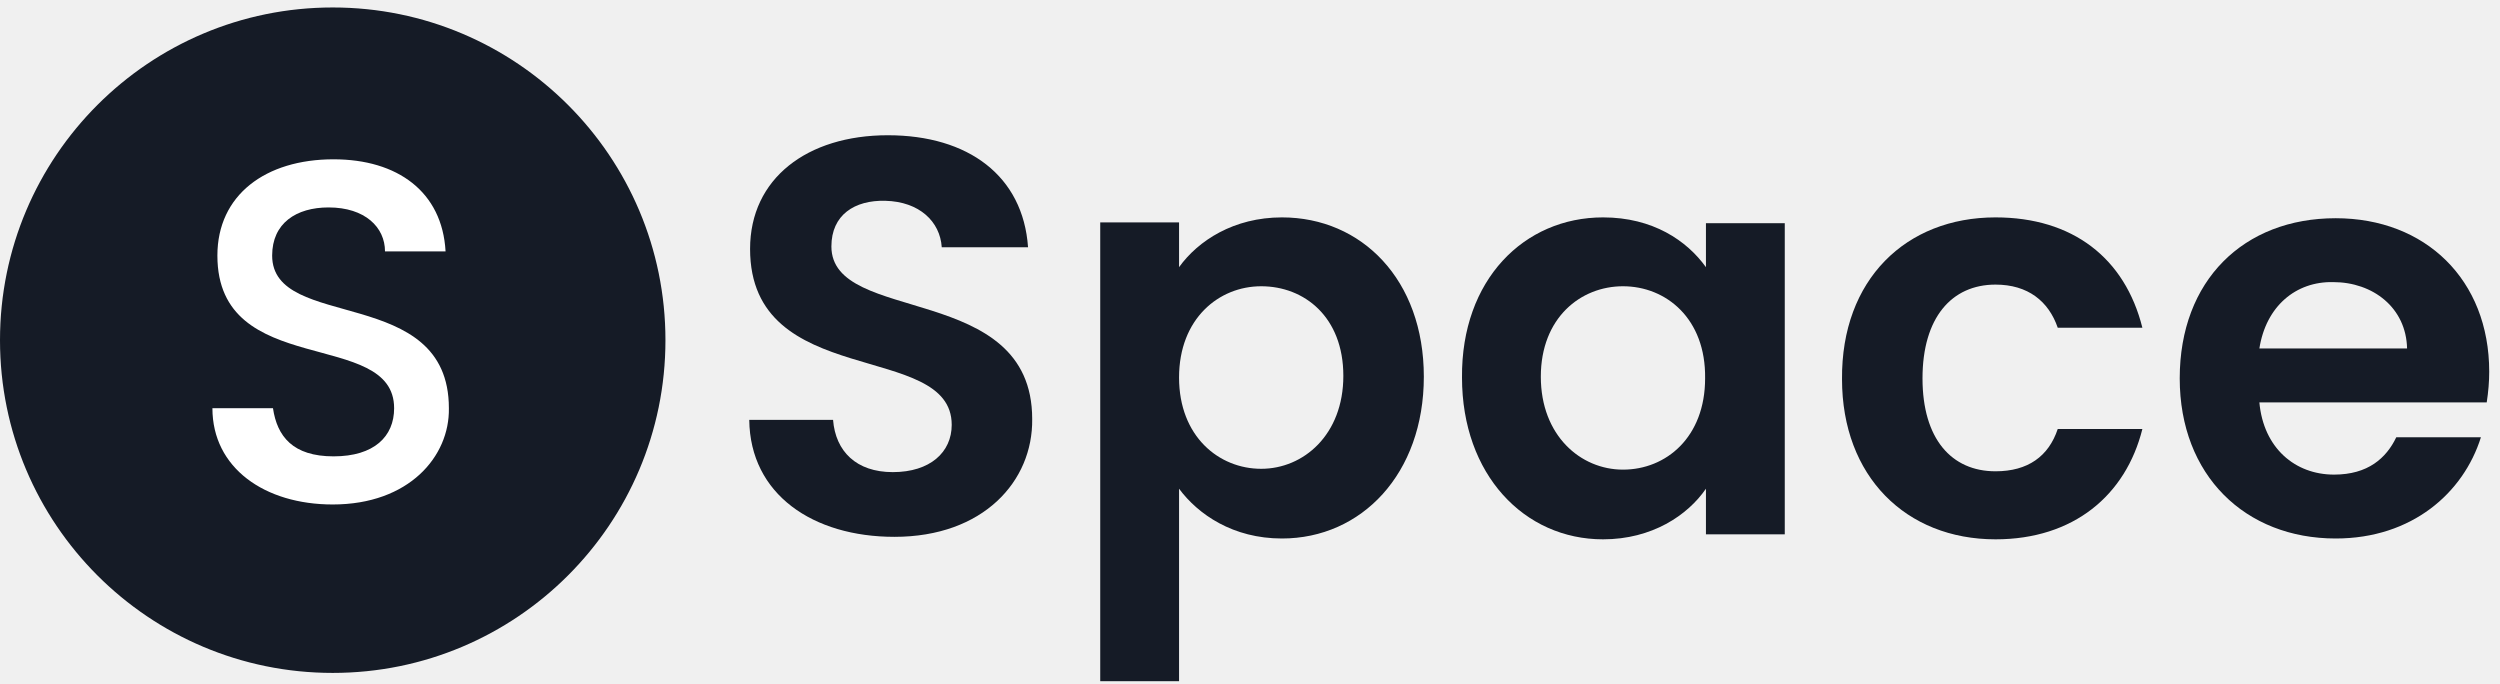
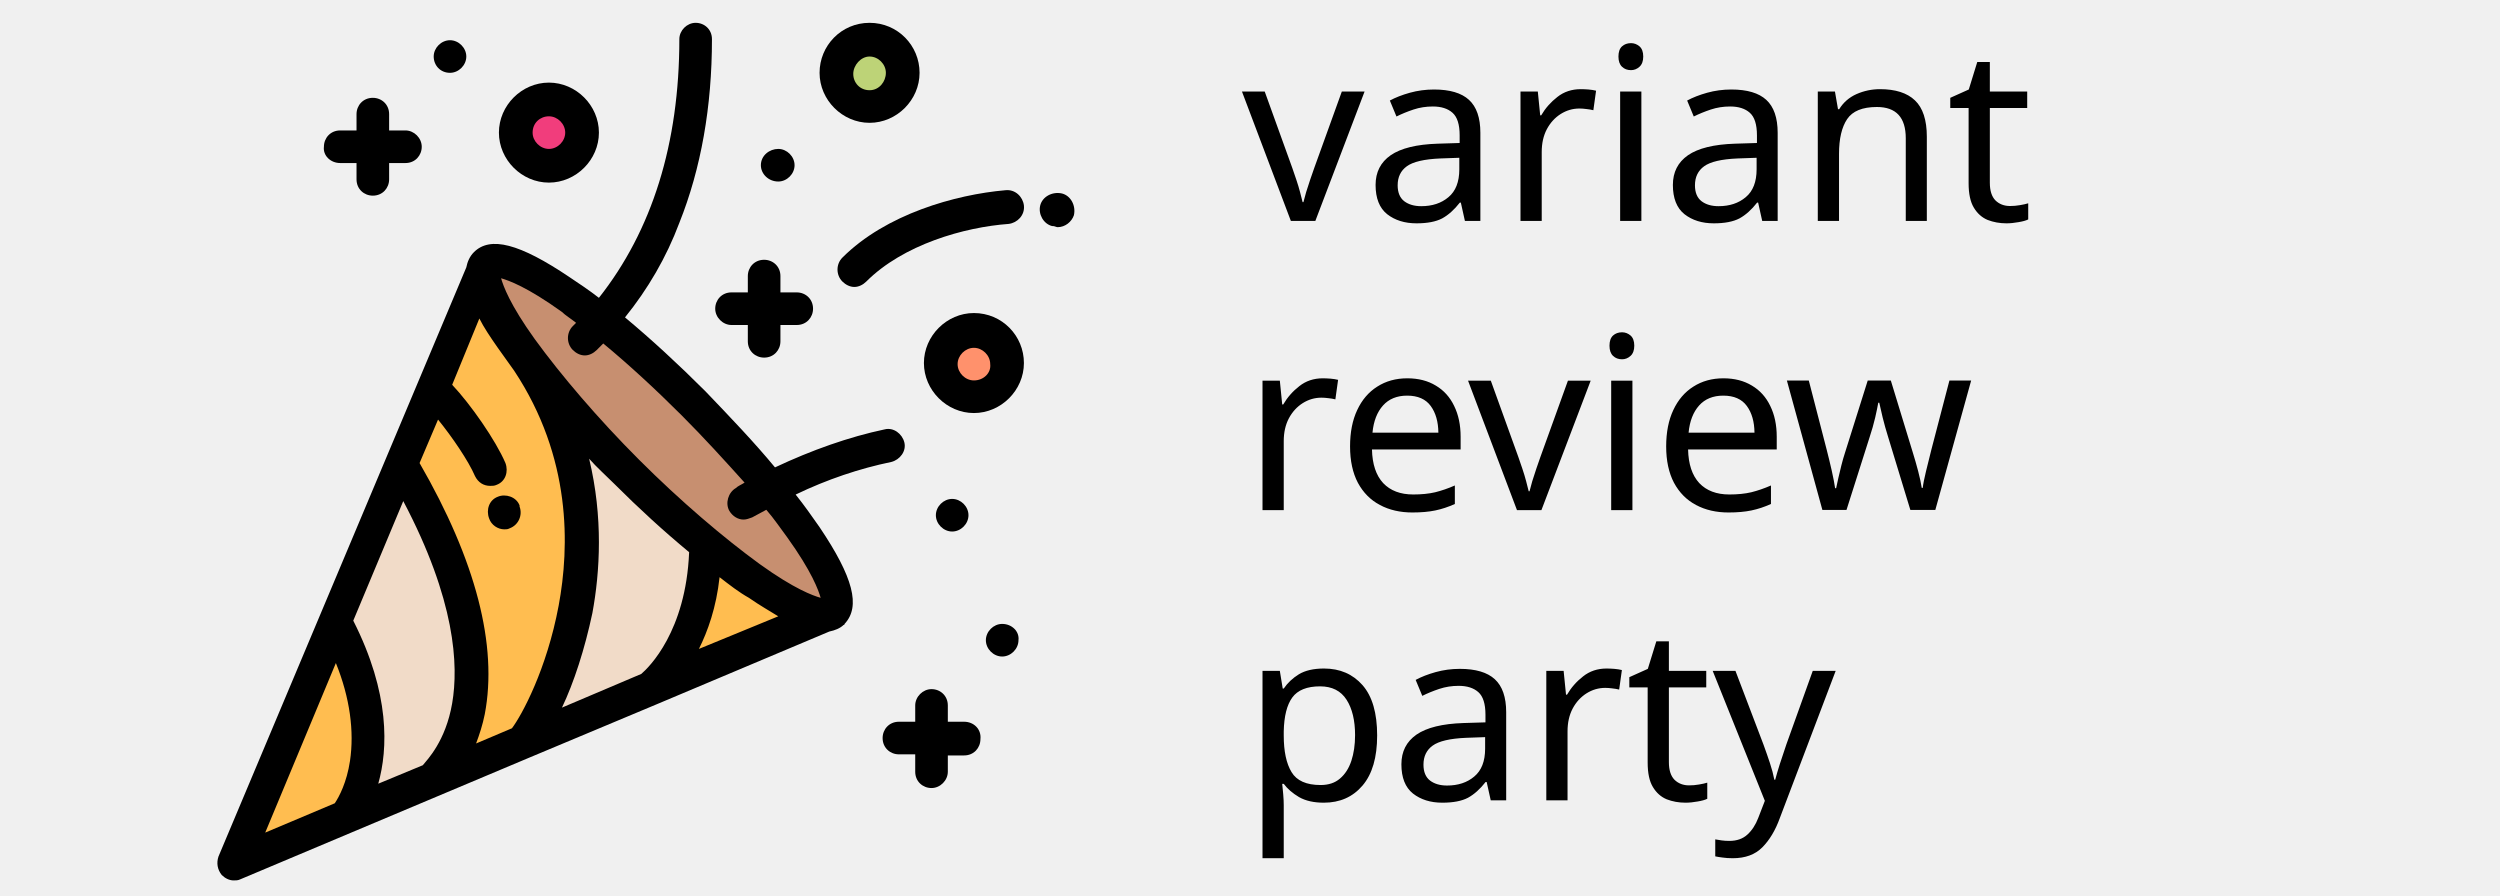
- <svg xmlns="http://www.w3.org/2000/svg" version="1.1" id="Layer_1" x="0px" y="0px" viewBox="0 0 301.3 82.4" style="enable-background:new 0 0 301.3 82.4;" xml:space="preserve">
+ <svg xmlns="http://www.w3.org/2000/svg" version="1.1" id="Layer_1" x="0px" y="0px" viewBox="0 0 230 82.4" style="enable-background:new 0 0 230 82.4;" xml:space="preserve">
  <style type="text/css">
	.st0{display:none;enable-background:new    ;}
	.st1{display:inline;fill:#151B26;}
- 	.st2{fill:#151B26;}
- 	.st3{fill:#FFFFFF;}
+ 	.st2{fill:#FFBD50;}
+ 	.st3{fill:#F1DBC8;}
+ 	.st4{fill:#C78F70;}
+ 	.st5{fill:#F13D7C;}
+ 	.st6{fill:#BDD377;}
+ 	.st7{fill:#FF916C;}
+ 	.st8{font-family:'Hack-Bold';}
+ 	.st9{font-size:22.201px;}
</style>
  <g class="st0">
-     <path class="st1" d="M115.8,67.5c-10.7,0-18.3-5.7-18.3-15.1h9.5c0.6,4.4,3.2,7.6,9.5,7.6c6.3,0,9.5-3.2,9.5-7.6   c0-12.6-27.8-4.4-27.8-24c0-9.5,7.6-15.1,18.3-15.1c10.1,0,17,5,17.7,14.5h-9.5c0-3.8-3.2-6.9-8.8-6.9c-5,0-8.8,2.5-8.8,7.6   c0,12,27.8,4.4,27.8,24C134.1,59.9,127.8,67.5,115.8,67.5z" />
-     <path class="st1" d="M139.8,25.2h8.8l8.8,33.4l8.8-33.4h8.8l8.2,33.4l8.8-33.4h8.2l-13.2,41.6h-8.8l-8.2-30.9l-8.2,30.9h-9.5   L139.8,25.2z" />
-     <path class="st1" d="M223.7,24.6c6.9,0,12,3.2,14.5,6.9v-6.3h8.8v41.6h-8.8v-6.3c-2.5,3.8-7.6,6.9-14.5,6.9   c-10.7,0-19.6-8.8-19.6-21.4S213,24.6,223.7,24.6z M225.6,32.1c-6.3,0-12.6,5-12.6,13.9s6.3,14.5,12.6,14.5s12.6-5,12.6-13.9   C238.2,37.2,231.9,32.1,225.6,32.1z" />
-     <path class="st1" d="M281.8,24.6c10.7,0,19.6,7.7,19.6,20.1s-8.8,20.1-19.6,20.1c-6.9,0-12-3.5-14.5-6.5v24.2h-8.8V25.2h8.8v5.9   C269.8,28.1,274.8,24.6,281.8,24.6z M279.9,31.7c-6.3,0-12.6,4.7-12.6,13s6.3,13,12.6,13c6.3,0,12.6-4.7,12.6-13.6   C292.5,36.4,286.2,31.7,279.9,31.7z" />
-   </g>
-   <circle class="st2" cx="40.1" cy="41" r="40.1" />
-   <g>
-     <path class="st3" d="M40.1,60.8c-8.2,0-14.5-4.4-14.5-11.6h7.3c0.5,3.4,2.4,5.8,7.3,5.8s7.3-2.4,7.3-5.8c0-9.7-21.3-3.4-21.3-18.4   c0-7.3,5.8-11.6,14-11.6c7.7,0,13.1,3.9,13.5,11.1h-7.3c0-2.9-2.4-5.3-6.8-5.3c-3.9,0-6.8,1.9-6.8,5.8c0,9.2,21.3,3.4,21.3,18.4   C54.2,55,49.3,60.8,40.1,60.8z" />
+     <path class="st1" d="M80.2,67.5c-10.7,0-18.3-5.7-18.3-15.1h9.5c0.6,4.4,3.2,7.6,9.5,7.6s9.5-3.2,9.5-7.6c0-12.6-27.8-4.4-27.8-24   c0-9.5,7.6-15.1,18.3-15.1c10.1,0,17,5,17.7,14.5h-9.5c0-3.8-3.2-6.9-8.8-6.9c-5,0-8.8,2.5-8.8,7.6c0,12,27.8,4.4,27.8,24   C98.5,59.9,92.2,67.5,80.2,67.5z" />
+     <path class="st1" d="M104.2,25.2h8.8l8.8,33.4l8.8-33.4h8.8l8.2,33.4l8.8-33.4h8.2l-13.2,41.6h-8.8l-8.2-30.9l-8.2,30.9h-9.5   L104.2,25.2z" />
+     <path class="st1" d="M188.1,24.6c6.9,0,12,3.2,14.5,6.9v-6.3h8.8v41.6h-8.8v-6.3c-2.5,3.8-7.6,6.9-14.5,6.9   c-10.7,0-19.6-8.8-19.6-21.4S177.4,24.6,188.1,24.6z M190,32.1c-6.3,0-12.6,5-12.6,13.9s6.3,14.5,12.6,14.5s12.6-5,12.6-13.9   C202.6,37.2,196.2,32.1,190,32.1z" />
+     <path class="st1" d="M246.1,24.6c10.7,0,19.6,7.7,19.6,20.1s-8.8,20.1-19.6,20.1c-6.9,0-12-3.5-14.5-6.5v24.2h-8.8V25.2h8.8v5.9   C234.1,28.1,239.1,24.6,246.1,24.6z M244.2,31.7c-6.3,0-12.6,4.7-12.6,13s6.3,13,12.6,13c6.3,0,12.6-4.7,12.6-13.6   C256.9,36.4,250.6,31.7,244.2,31.7z" />
  </g>
  <g>
-     <path class="st2" d="M107.8,64.7c-9.8,0-17.4-5.1-17.5-14.1h10.1c0.3,3.8,2.8,6.3,7.2,6.3c4.5,0,7.1-2.4,7.1-5.7   c0-10.2-24.3-4.1-24.3-21.2c0-8.5,6.9-13.7,16.6-13.7c9.7,0,16.3,4.9,16.9,13.5h-10.4c-0.2-3.1-2.7-5.5-6.8-5.6   c-3.7-0.1-6.5,1.7-6.5,5.5c0,9.5,24.2,4.2,24.2,20.8C124.5,58,118.5,64.7,107.8,64.7z" />
-     <path class="st2" d="M154.5,26.2c9.6,0,17.1,7.5,17.1,19.2c0,11.7-7.5,19.5-17.1,19.5c-5.9,0-10.1-2.9-12.4-6v23.2h-9.5V26.8h9.5   v5.4C144.4,29,148.7,26.2,154.5,26.2z M152,34.5c-5.1,0-9.9,3.9-9.9,11c0,7.1,4.8,11,9.9,11c5.1,0,9.9-4.1,9.9-11.2   S157.2,34.5,152,34.5z" />
-     <path class="st2" d="M193.2,26.2c6,0,10.1,2.8,12.4,6v-5.3h9.5v37.5h-9.5v-5.5c-2.2,3.2-6.5,6.1-12.4,6.1c-9.5,0-17-7.8-17-19.5   C176.1,33.7,183.7,26.2,193.2,26.2z M195.6,34.5c-5.1,0-9.9,3.8-9.9,10.9s4.8,11.2,9.9,11.2c5.2,0,9.9-3.9,9.9-11   C205.6,38.4,200.8,34.5,195.6,34.5z" />
-     <path class="st2" d="M240.5,26.2c9.3,0,15.6,4.9,17.7,13.3h-10.2c-1.1-3.2-3.6-5.2-7.5-5.2c-5.3,0-8.8,4-8.8,11.3   s3.5,11.2,8.8,11.2c3.9,0,6.4-1.8,7.5-5.1h10.2c-2,8-8.3,13.3-17.7,13.3c-10.8,0-18.5-7.6-18.5-19.3   C221.9,33.7,229.7,26.2,240.5,26.2z" />
-     <path class="st2" d="M281.5,64.9c-10.9,0-18.8-7.6-18.8-19.3c0-11.8,7.7-19.3,18.8-19.3c10.8,0,18.5,7.4,18.5,18.5   c0,1.2-0.1,2.4-0.3,3.7h-27.4c0.5,5.5,4.3,8.7,9,8.7c4.1,0,6.3-2,7.5-4.5H299C296.9,59.4,290.7,64.9,281.5,64.9z M272.3,42h17.8   c-0.1-4.9-4.1-8-8.9-8C276.7,33.9,273.1,36.9,272.3,42z" />
+     <path class="st2" d="M31.8,75.1c0,0,5.3-6.4-1-17.9l-9.3,22.2L31.8,75.1z" />
+     <path class="st3" d="M30.8,57.2c6.3,11.4,1,17.9,1,17.9l7.9-3.3c0,0,10-7.4-2.8-29.2L33,51.8L30.8,57.2z" />
+     <path class="st2" d="M36.9,42.6c12.8,21.7,2.8,29.2,2.8,29.2l8.4-3.5c1.7-1.9,11.1-19,0.5-35c-2.8-3.7-4.4-6.8-4.3-8.3l-4.5,10.8   L36.9,42.6z" />
+     <path class="st3" d="M48.6,33.2c10.6,16,1.2,33.1-0.5,35l1-0.4l10.8-4.5c0,0,5-3.8,5-13.3c-2.3-1.9-4.8-4.2-7.3-6.7   C53.9,39.8,50.9,36.3,48.6,33.2z" />
+     <path class="st2" d="M64.8,50.1c0,9.5-5,13.3-5,13.3l16.1-6.8C74.1,56.8,69.9,54.2,64.8,50.1z" />
+     <path class="st4" d="M57.5,43.4c2.5,2.5,5,4.8,7.3,6.7c5,4.2,9.2,6.7,11.1,6.5l0.7-0.3c1.2-1.2-1.2-5.7-5.8-11.3   c-2-2.4-4.4-5.1-7.1-7.8c-2.9-2.9-5.8-5.5-8.5-7.6c-5.3-4.2-9.5-6.4-10.6-5.3L44.3,25c-0.1,1.5,1.5,4.5,4.3,8.3   C50.9,36.3,53.9,39.8,57.5,43.4z" />
+     <circle class="st5" cx="50.5" cy="12.2" r="3.1" />
+     <circle class="st6" cx="80" cy="6.7" r="3.1" />
+     <circle class="st7" cx="89.6" cy="33.5" r="3.1" />
+     <path d="M75.4,48.5c-0.7-1-1.4-2-2.2-3c2.9-1.4,5.9-2.4,8.8-3c0.8-0.2,1.4-1,1.2-1.8c-0.2-0.8-1-1.4-1.8-1.2   c-3.3,0.7-6.7,1.9-10.1,3.5c-1.9-2.3-4.1-4.6-6.4-7c-2.5-2.5-5-4.8-7.4-6.8c2.1-2.6,3.8-5.5,5-8.7c2-5,3-10.7,3-16.9   c0-0.9-0.7-1.5-1.5-1.5c-0.8,0-1.5,0.7-1.5,1.5c0,9.6-2.5,17.6-7.4,23.8c-0.9-0.7-1.8-1.3-2.7-1.9c-4.6-3.1-7.3-3.8-8.8-2.3l0,0   l0,0l0,0c-0.4,0.4-0.6,0.9-0.7,1.4L20.1,78.8c-0.2,0.6-0.1,1.2,0.3,1.7c0.3,0.3,0.7,0.5,1.1,0.5c0.2,0,0.4,0,0.6-0.1l26.6-11.2l0,0   l11.7-4.9l0,0l15.9-6.7c0.5-0.1,1-0.3,1.3-0.6c0,0,0.1,0,0.1-0.1l0,0l0,0l0,0C79.2,55.8,78.5,53.1,75.4,48.5z M51.7,65.1   c1.1-2.3,2.1-5.4,2.8-8.7c0.7-3.8,1-8.8-0.3-14.2c0.7,0.8,1.5,1.5,2.3,2.3c2.3,2.3,4.6,4.4,6.9,6.3C63.1,58.1,59.7,61.4,59,62   L51.7,65.1z M43.8,68.4c0.3-0.8,0.6-1.7,0.8-2.7c1.2-6.3-0.8-14.1-6-23.1l1.7-4c1.3,1.6,2.8,3.8,3.4,5.2c0.3,0.6,0.8,0.9,1.4,0.9   c0.2,0,0.4,0,0.6-0.1c0.8-0.3,1.1-1.2,0.8-2c-0.9-2.1-3.2-5.4-4.9-7.2l2.5-6.1c0.4,0.8,1,1.7,1.7,2.7c0.5,0.7,1,1.4,1.5,2.1   c5.3,8,5.1,16.2,4.1,21.6C50.3,61.6,48,65.8,47.1,67L43.8,68.4z M37.1,46.1c4.8,9.1,5.1,15.1,4.5,18.6c-0.6,3.5-2.3,5.2-2.7,5.7   l-4.1,1.7c0.9-3.2,1.1-8.3-2.3-15L37.1,46.1z M66.2,53.1c0.9,0.7,1.8,1.4,2.7,1.9c1,0.7,1.9,1.2,2.7,1.7l-7.3,3   C65.1,58.1,65.9,55.9,66.2,53.1z M53,29.7c-0.1,0.1-0.2,0.2-0.3,0.3c-0.6,0.6-0.6,1.6,0,2.2c0.3,0.3,0.7,0.5,1.1,0.5   s0.8-0.2,1.1-0.5c0.2-0.2,0.4-0.4,0.6-0.6c2.3,1.9,4.8,4.2,7.2,6.6c2.1,2.1,4,4.2,5.8,6.2c-0.3,0.2-0.6,0.3-0.8,0.5   c-0.7,0.4-1,1.4-0.6,2.1c0.3,0.5,0.8,0.8,1.3,0.8c0.3,0,0.5-0.1,0.8-0.2c0.4-0.2,0.9-0.5,1.3-0.7c0.7,0.8,1.3,1.7,1.9,2.5   c2.3,3.2,2.9,4.9,3.1,5.6c-0.7-0.2-2.4-0.8-5.6-3.1c-3.3-2.4-7.3-5.8-11.1-9.6c-3.8-3.8-7.2-7.8-9.6-11.1c-2.3-3.2-2.9-4.9-3.1-5.6   c0.7,0.2,2.4,0.8,5.6,3.1C52,29,52.5,29.3,53,29.7z M30.9,61c1.3,3.2,1.7,6.3,1.3,9c-0.3,2-1,3.3-1.4,3.9l-6.4,2.7L30.9,61z" />
+     <path d="M47.8,46.5c-0.3-0.8-1.3-1.1-2-0.8c-0.8,0.3-1.1,1.2-0.8,2c0.2,0.6,0.8,1,1.4,1c0.2,0,0.3,0,0.5-0.1c0.8-0.3,1.2-1.2,0.9-2   C47.8,46.6,47.8,46.6,47.8,46.5z" />
+     <path d="M77.5,25.9c0.3,0.3,0.7,0.5,1.1,0.5s0.8-0.2,1.1-0.5c3.4-3.4,9-5,13.1-5.3c0.8-0.1,1.5-0.8,1.4-1.7   c-0.1-0.8-0.8-1.5-1.7-1.4c-4.6,0.4-11,2.2-15,6.2C76.9,24.3,76.9,25.3,77.5,25.9z" />
+     <path d="M97.7,17.8L97.7,17.8c-0.9-0.2-1.8,0.3-2,1.1c-0.2,0.8,0.3,1.7,1.1,1.9h0.1c0.1,0,0.3,0.1,0.4,0.1c0.7,0,1.3-0.5,1.5-1.1   C99,18.9,98.5,18,97.7,17.8z" />
+     <path d="M31.3,15h1.5v1.5c0,0.9,0.7,1.5,1.5,1.5c0.9,0,1.5-0.7,1.5-1.5V15h1.5c0.9,0,1.5-0.7,1.5-1.5S38.1,12,37.3,12h-1.5v-1.5   c0-0.9-0.7-1.5-1.5-1.5c-0.9,0-1.5,0.7-1.5,1.5V12h-1.5c-0.9,0-1.5,0.7-1.5,1.5C29.7,14.3,30.4,15,31.3,15z" />
+     <path d="M67.3,29.9h1.5v1.5c0,0.9,0.7,1.5,1.5,1.5c0.9,0,1.5-0.7,1.5-1.5v-1.5h1.5c0.9,0,1.5-0.7,1.5-1.5c0-0.9-0.7-1.5-1.5-1.5   h-1.5v-1.5c0-0.9-0.7-1.5-1.5-1.5c-0.9,0-1.5,0.7-1.5,1.5v1.5h-1.5c-0.9,0-1.5,0.7-1.5,1.5S66.5,29.9,67.3,29.9z" />
+     <path d="M88.7,66.4h-1.5v-1.5c0-0.9-0.7-1.5-1.5-1.5s-1.5,0.7-1.5,1.5v1.5h-1.5c-0.9,0-1.5,0.7-1.5,1.5c0,0.9,0.7,1.5,1.5,1.5h1.5   V71c0,0.9,0.7,1.5,1.5,1.5s1.5-0.7,1.5-1.5v-1.5h1.5c0.9,0,1.5-0.7,1.5-1.5C90.3,67.1,89.6,66.4,88.7,66.4z" />
+     <path d="M80,11.3c2.5,0,4.6-2.1,4.6-4.6s-2-4.6-4.6-4.6s-4.6,2.1-4.6,4.6S77.5,11.3,80,11.3z M80,5.2c0.8,0,1.5,0.7,1.5,1.5   S80.9,8.3,80,8.3s-1.5-0.7-1.5-1.5S79.2,5.2,80,5.2z" />
+     <path d="M89.6,28.8c-2.5,0-4.6,2.1-4.6,4.6s2.1,4.6,4.6,4.6s4.6-2.1,4.6-4.6S92.2,28.8,89.6,28.8z M89.6,35c-0.8,0-1.5-0.7-1.5-1.5   s0.7-1.5,1.5-1.5s1.5,0.7,1.5,1.5C91.2,34.3,90.5,35,89.6,35z" />
+     <path d="M50.5,16.8c2.5,0,4.6-2.1,4.6-4.6S53,7.6,50.5,7.6s-4.6,2.1-4.6,4.6S48,16.8,50.5,16.8z M50.5,10.7c0.8,0,1.5,0.7,1.5,1.5   s-0.7,1.5-1.5,1.5S49,13,49,12.2C49,11.3,49.7,10.7,50.5,10.7z" />
+     <path d="M89.1,47.4c0-0.8-0.7-1.5-1.5-1.5s-1.5,0.7-1.5,1.5s0.7,1.5,1.5,1.5S89.1,48.2,89.1,47.4z" />
+     <path d="M71.6,16.7c0.8,0,1.5-0.7,1.5-1.5s-0.7-1.5-1.5-1.5S70,14.3,70,15.2C70,16,70.7,16.7,71.6,16.7z" />
+     <path d="M92.2,57.4c-0.8,0-1.5,0.7-1.5,1.5s0.7,1.5,1.5,1.5s1.5-0.7,1.5-1.5C93.8,58.1,93.1,57.4,92.2,57.4z" />
+     <path d="M41.4,6.7c0.8,0,1.5-0.7,1.5-1.5s-0.7-1.5-1.5-1.5c-0.8,0-1.5,0.7-1.5,1.5S40.5,6.7,41.4,6.7z" />
  </g>
+   <text transform="matrix(1 0 0 1 114.2604 20.328)">
+     <tspan x="0" y="0" class="st8 st9">variant</tspan>
+     <tspan x="0" y="26.6" class="st8 st9">review</tspan>
+     <tspan x="0" y="53.3" class="st8 st9">party</tspan>
+   </text>
</svg>
